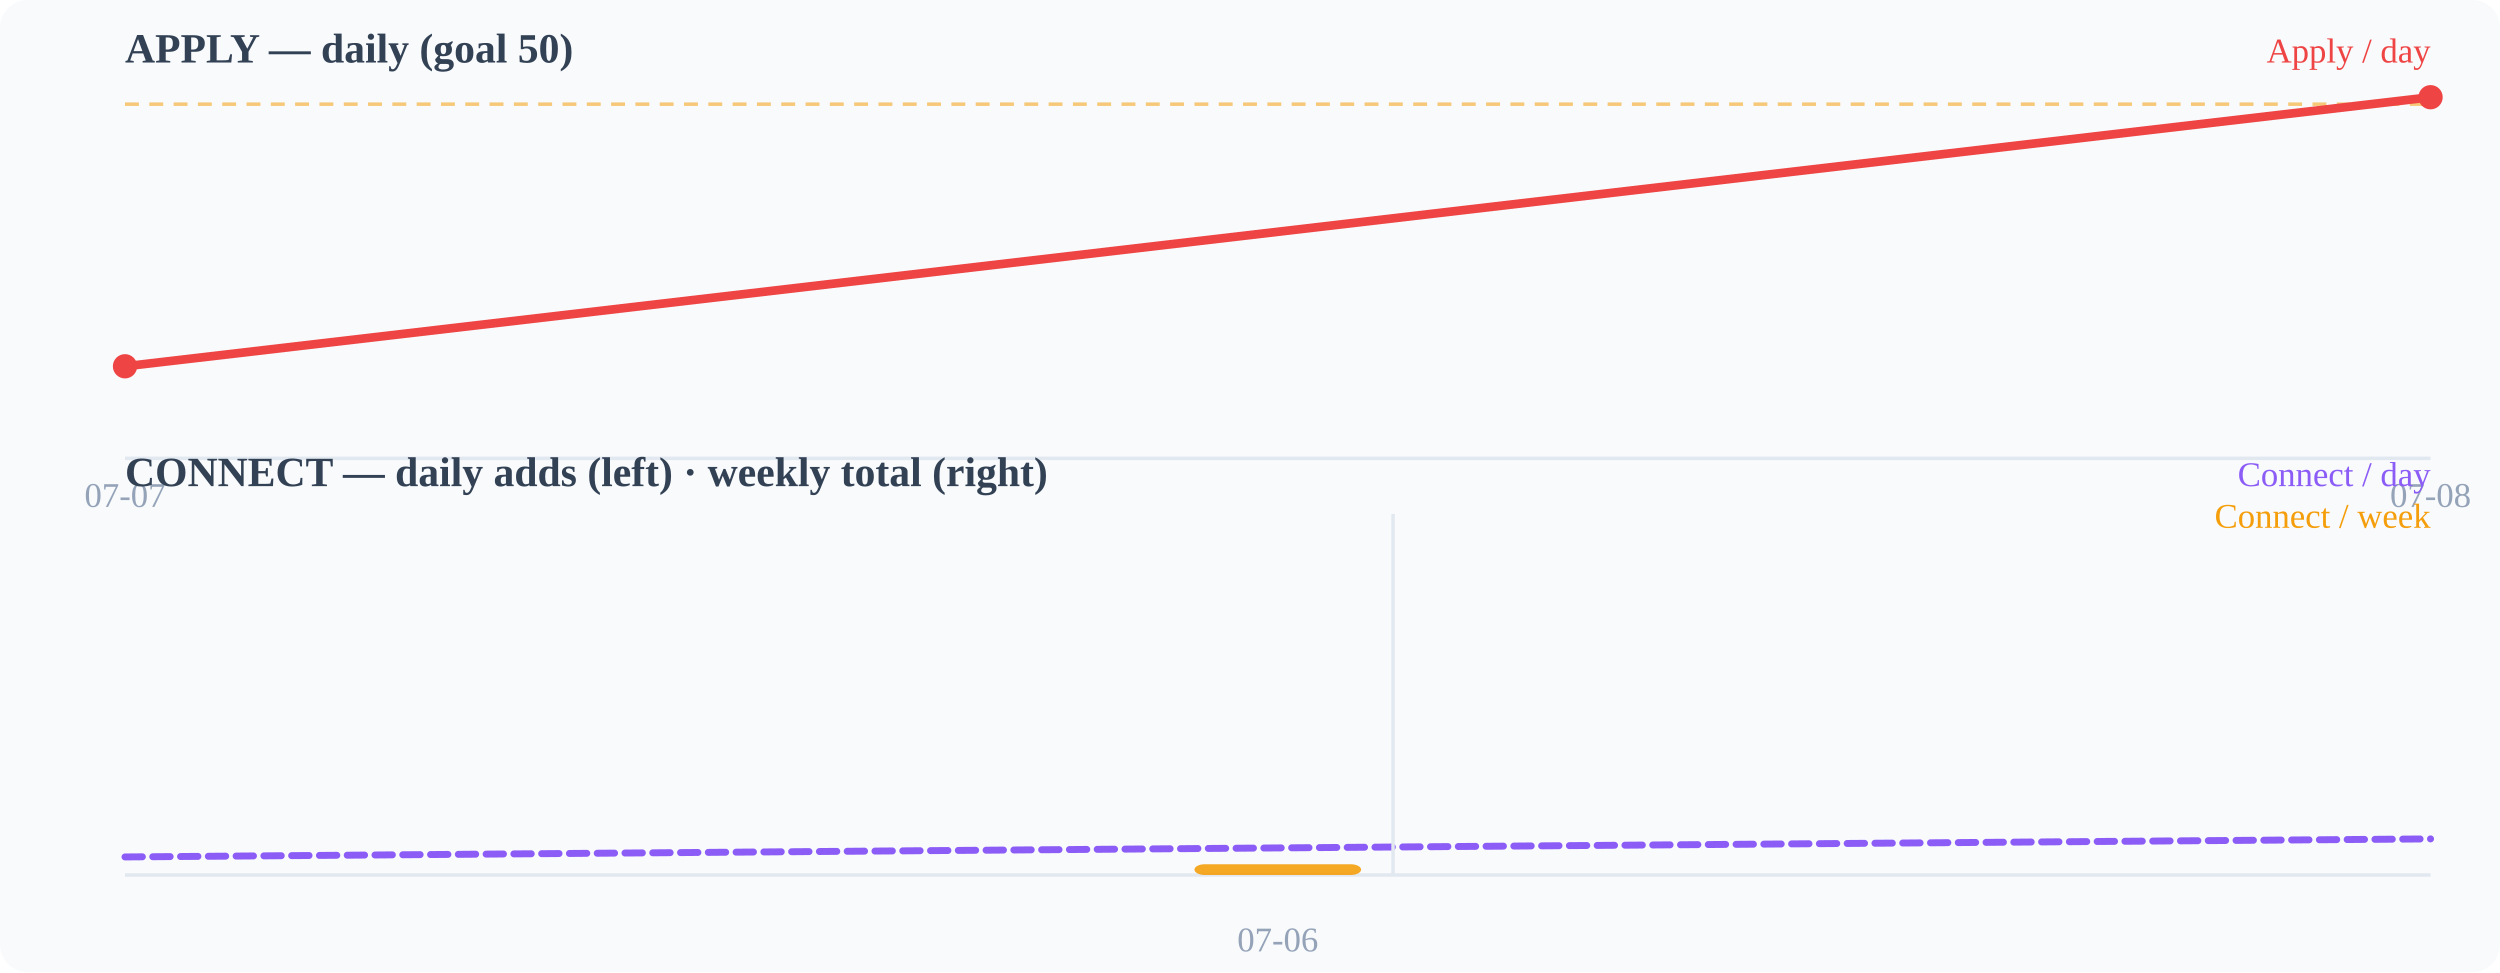
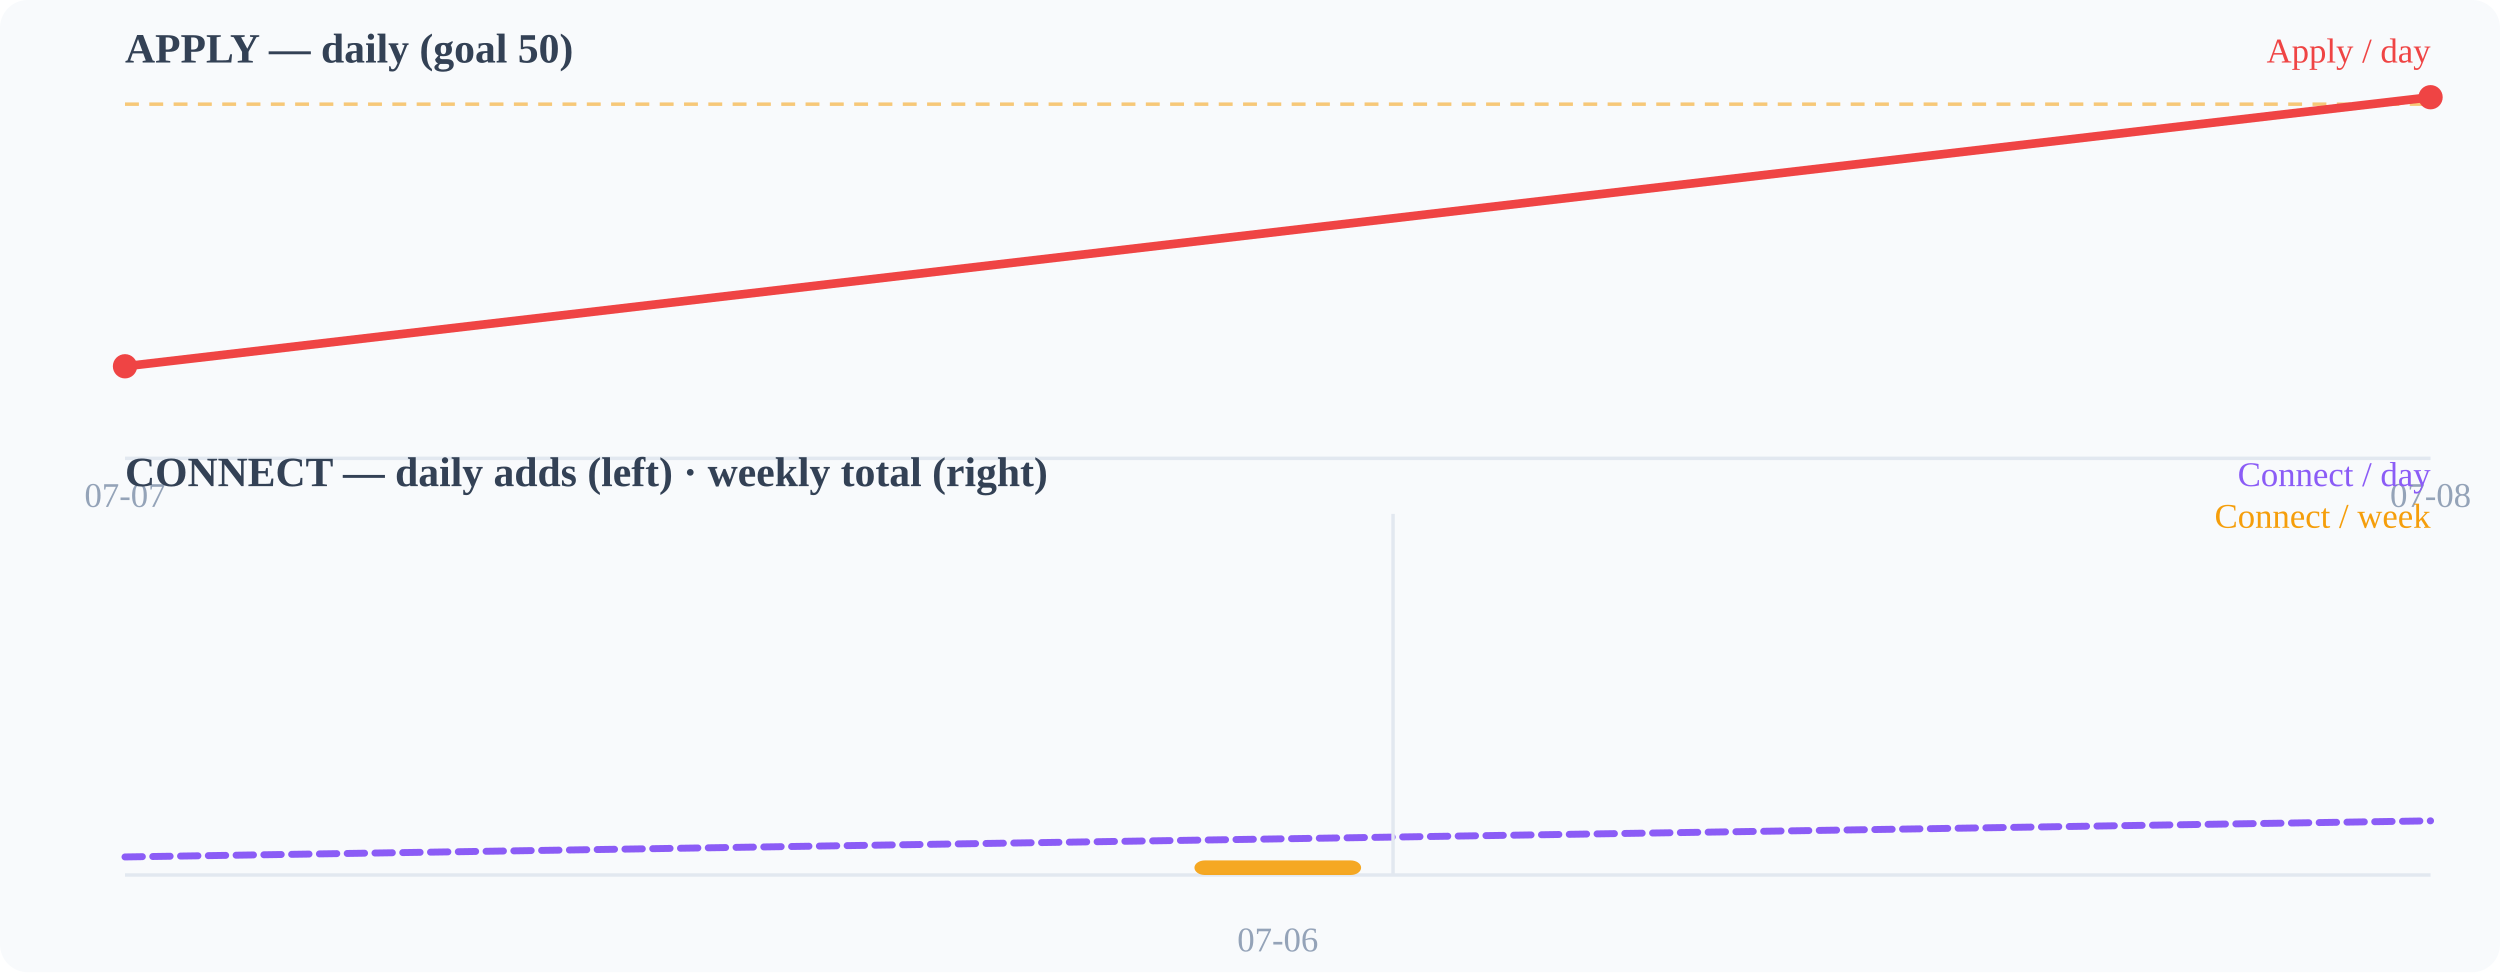
<svg xmlns="http://www.w3.org/2000/svg" width="720" height="280" viewBox="0 0 720 280">
  <rect width="720" height="280" fill="#f8fafc" rx="8" />
  <text x="36" y="18" font-size="12" font-weight="600" fill="#334155">APPLY — daily (goal 50)</text>
  <line x1="36" y1="132" x2="700" y2="132" stroke="#e2e8f0" stroke-width="1" />
  <line x1="36" y1="30.0" x2="700" y2="30.0" stroke="#f59e0b" stroke-width="1" stroke-dasharray="4 3" opacity="0.55" />
  <polyline points="36.0,105.5 700.0,28.0" fill="none" stroke="#ef4444" stroke-width="2.5" stroke-linecap="round" stroke-linejoin="round" />
  <circle cx="36" cy="105.49" r="3.5" fill="#ef4444" />
  <circle cx="700" cy="28" r="3.5" fill="#ef4444" />
  <text x="36" y="146" font-size="10" fill="#94a3b8" text-anchor="middle">07-07</text>
  <text x="700" y="146" font-size="10" fill="#94a3b8" text-anchor="middle">07-08</text>
  <text x="36" y="140" font-size="12" font-weight="600" fill="#334155">CONNECT — daily adds (left) · weekly total (right)</text>
  <line x1="36" y1="252" x2="700" y2="252" stroke="#e2e8f0" stroke-width="1" />
-   <polyline points="36.0,246.8 700.0,241.6" fill="none" stroke="#8b5cf6" stroke-width="2" stroke-linecap="round" stroke-linejoin="round" stroke-dasharray="5 3" />
-   <rect x="344.0" y="248.9" width="48" height="3.1" rx="3" fill="#f59e0b" opacity="0.9" />
+   <polyline points="36.0,246.8 700.0,236.4" fill="none" stroke="#8b5cf6" stroke-width="2" stroke-linecap="round" stroke-linejoin="round" stroke-dasharray="5 3" />
+   <rect x="344.0" y="247.8" width="48" height="4.2" rx="3" fill="#f59e0b" opacity="0.9" />
  <line x1="401.2" y1="148" x2="401.2" y2="252" stroke="#e2e8f0" stroke-width="1" />
  <text x="368" y="274" font-size="10" fill="#94a3b8" text-anchor="middle">07-06</text>
  <text x="700" y="18" font-size="10" fill="#ef4444" text-anchor="end">Apply / day</text>
  <text x="700" y="140" font-size="10" fill="#8b5cf6" text-anchor="end">Connect / day</text>
  <text x="700" y="152" font-size="10" fill="#f59e0b" text-anchor="end">Connect / week</text>
</svg>
